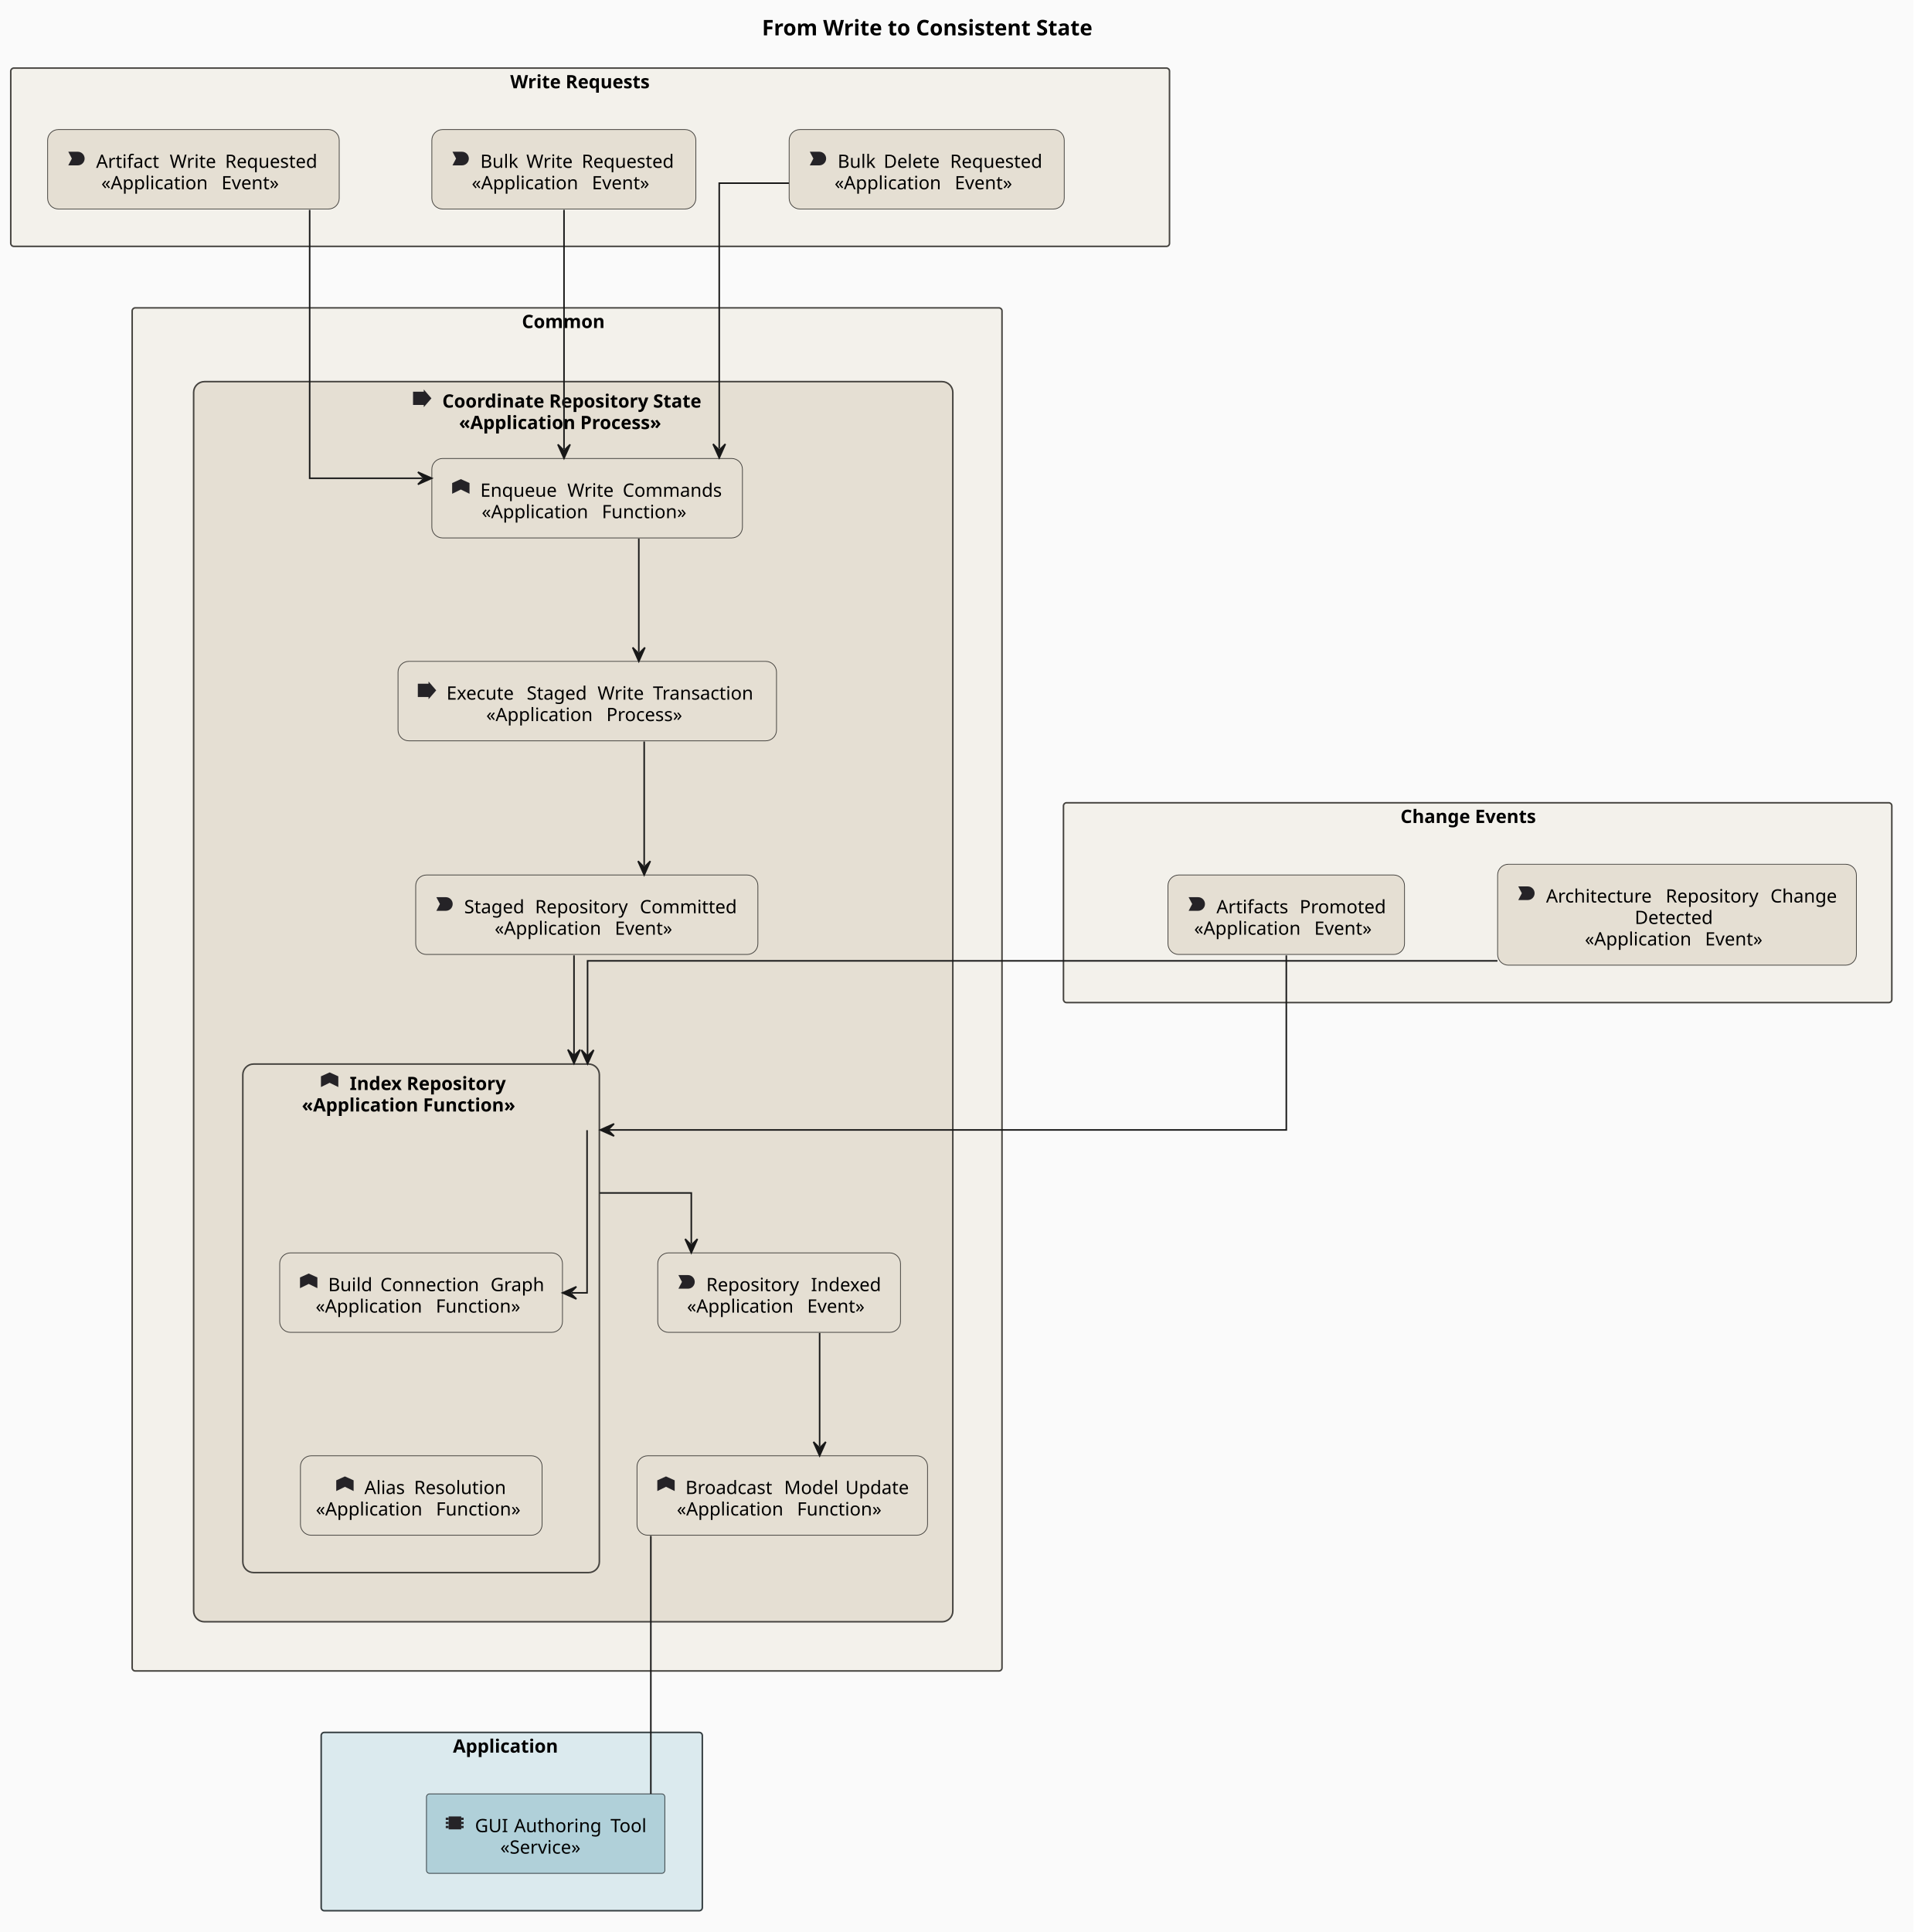
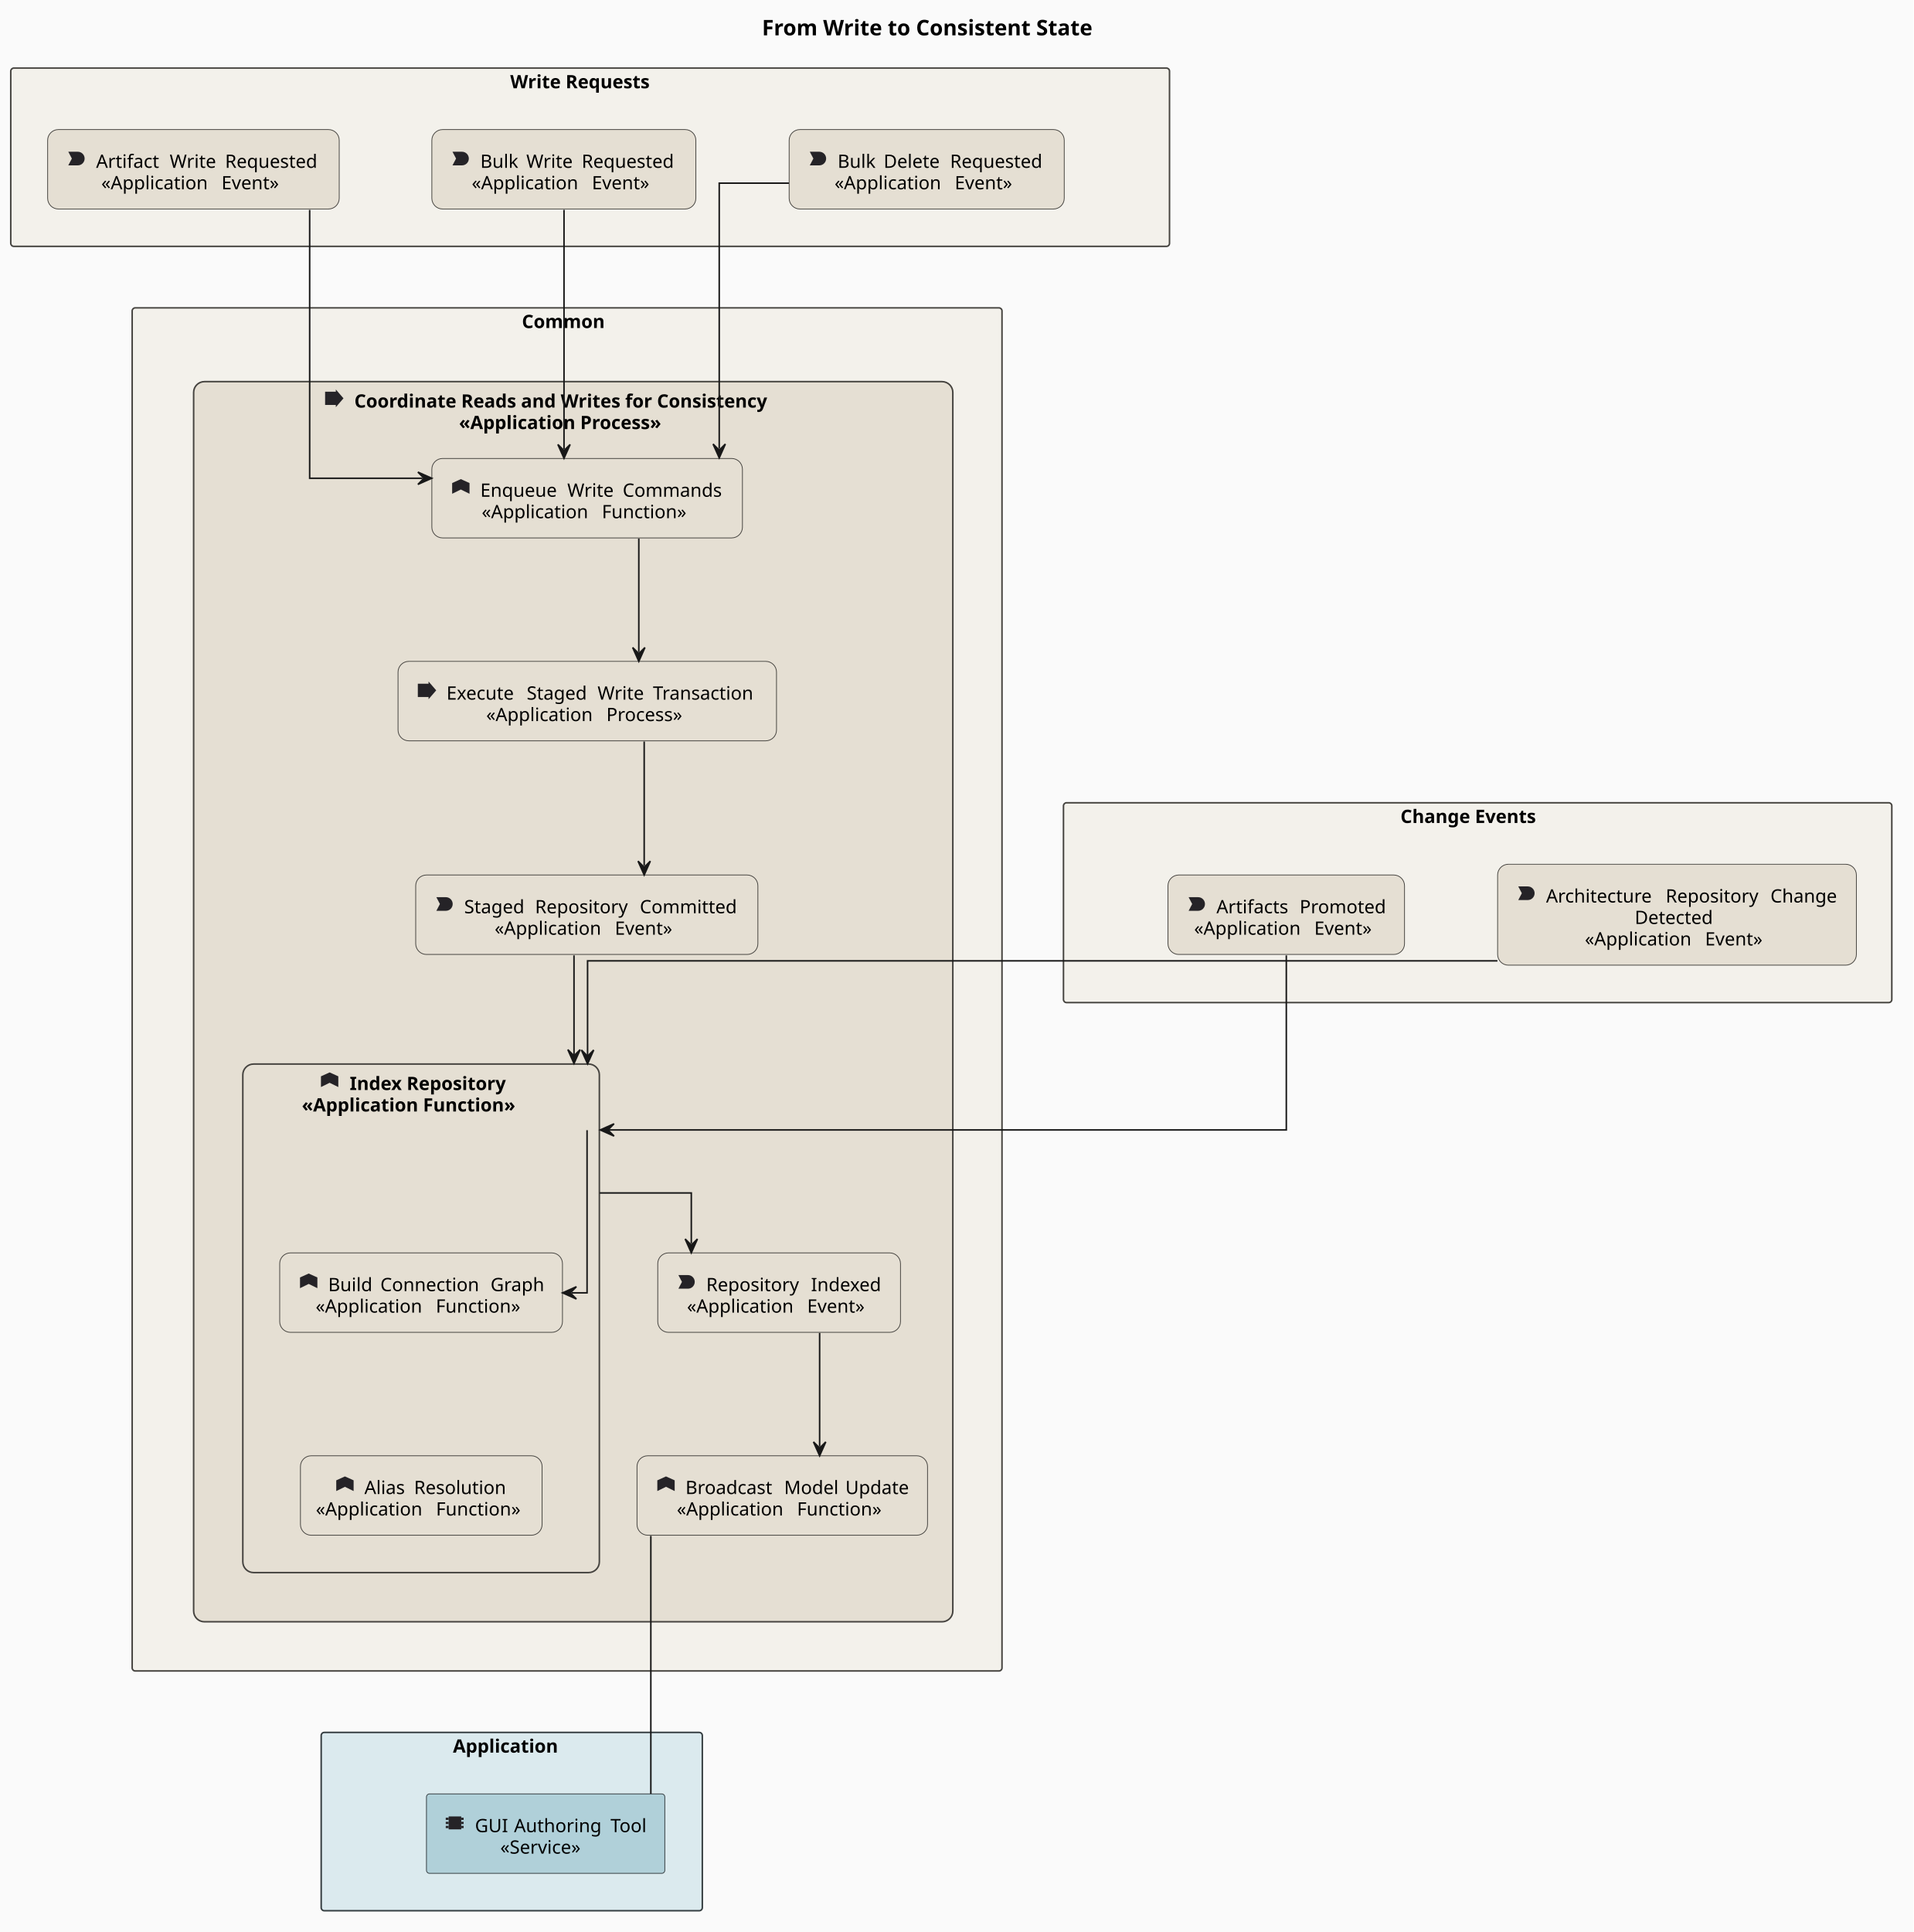
<svg xmlns="http://www.w3.org/2000/svg" contentStyleType="text/css" data-diagram-type="DESCRIPTION" height="1257px" preserveAspectRatio="none" style="width:1245px;height:1257px;background:#FAFAFA;" version="1.1" viewBox="0 0 1245 1257" width="1245px" zoomAndPan="magnify">
  <defs />
  <g>
    <rect fill="#FAFAFA" height="1257" style="stroke:none;stroke-width:1;" width="1245" x="0" y="0" />
    <g class="title" data-source-line="102">
      <text fill="#000000" font-family="sans-serif" font-size="14" font-weight="700" lengthAdjust="spacing" textLength="246.394" x="495.803" y="22.995">From Write to Consistent State</text>
    </g>
    <g class="cluster" data-qualified-name="GRPA_1" data-source-line="104" id="ent0002">
      <rect fill="#F3F1EB" height="116" rx="2" ry="2" style="stroke:#45433F;stroke-width:1;" width="754" x="7" y="44.297" />
      <text fill="#000000" font-family="sans-serif" font-size="12" font-weight="700" lengthAdjust="spacing" textLength="103.992" x="332.004" y="57.435">Write Requests</text>
    </g>
    <g class="cluster" data-qualified-name="GRPA_2" data-source-line="112" id="ent0008">
      <rect fill="#F3F1EB" height="130" rx="2" ry="2" style="stroke:#45433F;stroke-width:1;" width="539" x="692" y="522.297" />
      <text fill="#000000" font-family="sans-serif" font-size="12" font-weight="700" lengthAdjust="spacing" textLength="100.477" x="911.262" y="535.436">Change Events</text>
    </g>
    <g class="cluster" data-qualified-name="DOM_common" data-source-line="119" id="ent0013">
      <rect fill="#F3F1EB" height="886.86" rx="2" ry="2" style="stroke:#45433F;stroke-width:1;" width="566" x="86" y="200.297" />
      <text fill="#000000" font-family="sans-serif" font-size="12" font-weight="700" lengthAdjust="spacing" textLength="58.846" x="339.577" y="213.435">Common</text>
    </g>
    <g class="cluster" data-qualified-name="DOM_common.PRC_wqtZ0P" data-source-line="120" id="ent0014">
      <rect fill="#E5DFD3" height="806.86" rx="7" ry="7" style="stroke:#45433F;stroke-width:1;" width="494" x="126" y="248.297" />
-       <path d="M268.765,254.838 L275.744,254.838 L275.744,253.398 L280.729,259.158 L275.744,264.918 L275.744,263.478 L268.765,263.478" fill="#252327" style="stroke:none;stroke-width:1;" />
-       <text fill="#000000" font-family="sans-serif" font-size="12" font-weight="700" lengthAdjust="spacing" textLength="192.328" x="287.786" y="265.19">Coordinate Repository State</text>
+       <path d="M211.543,254.838 L218.521,254.838 L218.521,253.398 L223.506,259.158 L218.521,264.918 L218.521,263.478 L211.543,263.478" fill="#252327" style="stroke:none;stroke-width:1;" />
+       <text fill="#000000" font-family="sans-serif" font-size="12" font-weight="700" lengthAdjust="spacing" textLength="306.773" x="230.564" y="265.19">Coordinate Reads and Writes for Consistency</text>
      <text fill="#000000" font-family="sans-serif" font-size="12" font-weight="700" lengthAdjust="spacing" textLength="148.717" x="298.642" y="279.159">«Application Process»</text>
    </g>
    <g class="cluster" data-qualified-name="DOM_common.PRC_wqtZ0P.FNC_dxb6ru" data-source-line="125" id="ent0019">
      <rect fill="#E5DFD3" height="330.86" rx="7" ry="7" style="stroke:#45433F;stroke-width:1;" width="232" x="158" y="692.297" />
      <path d="M208.84,707.257 L208.84,700.278 L214.489,697.731 L220.138,700.278 L220.138,707.257 L214.489,704.488" fill="#252327" style="stroke:none;stroke-width:1;" />
      <text fill="#000000" font-family="sans-serif" font-size="12" font-weight="700" lengthAdjust="spacing" textLength="114.844" x="227.529" y="709.19">Index Repository</text>
      <text fill="#000000" font-family="sans-serif" font-size="12" font-weight="700" lengthAdjust="spacing" textLength="155.256" x="196.372" y="723.159">«Application Function»</text>
    </g>
    <g class="cluster" data-qualified-name="DOM_application" data-source-line="140" id="ent0029">
      <rect fill="#DBEAEE" height="116" rx="2" ry="2" style="stroke:#353E41;stroke-width:1;" width="248" x="209" y="1127.157" />
      <text fill="#000000" font-family="sans-serif" font-size="12" font-weight="700" lengthAdjust="spacing" textLength="76.541" x="294.729" y="1140.295">Application</text>
    </g>
    <g class="entity" data-qualified-name="GRPA_1.EVT_tTktu8" data-source-line="105" id="ent0003">
      <rect fill="#E5DFD3" height="51.692" rx="7" ry="7" style="stroke:#45433F;stroke-width:0.5;" width="189.733" x="31" y="84.297" />
      <path d="M44.434,98.728 L50.637,98.728 A4.209,4.209 0 0 1 50.637,107.589 L44.434,107.589 L46.76,103.158" fill="#252327" style="stroke:none;stroke-width:0.5;" />
      <text fill="#000000" font-family="sans-serif" font-size="12" lengthAdjust="spacing" textLength="3.814" x="58.723" y="109.19"> </text>
      <text fill="#000000" font-family="sans-serif" font-size="12" lengthAdjust="spacing" textLength="44.062" x="62.538" y="109.19">Artifact</text>
      <text fill="#000000" font-family="sans-serif" font-size="12" lengthAdjust="spacing" textLength="3.814" x="106.6" y="109.19"> </text>
      <text fill="#000000" font-family="sans-serif" font-size="12" lengthAdjust="spacing" textLength="32.221" x="110.415" y="109.19">Write</text>
      <text fill="#000000" font-family="sans-serif" font-size="12" lengthAdjust="spacing" textLength="3.814" x="142.635" y="109.19"> </text>
      <text fill="#000000" font-family="sans-serif" font-size="12" lengthAdjust="spacing" textLength="64.283" x="146.45" y="109.19">Requested</text>
      <text fill="#000000" font-family="sans-serif" font-size="12" lengthAdjust="spacing" textLength="74.391" x="65.904" y="123.159">«Application</text>
      <text fill="#000000" font-family="sans-serif" font-size="12" lengthAdjust="spacing" textLength="3.814" x="140.295" y="123.159"> </text>
      <text fill="#000000" font-family="sans-serif" font-size="12" lengthAdjust="spacing" textLength="41.719" x="144.11" y="123.159">Event»</text>
    </g>
    <g class="entity" data-qualified-name="GRPA_1.EVT_diAYsj" data-source-line="106" id="ent0004">
      <rect fill="#E5DFD3" height="51.692" rx="7" ry="7" style="stroke:#45433F;stroke-width:0.5;" width="171.791" x="281" y="84.297" />
      <path d="M294.434,98.728 L300.637,98.728 A4.209,4.209 0 0 1 300.637,107.589 L294.434,107.589 L296.76,103.158" fill="#252327" style="stroke:none;stroke-width:0.5;" />
      <text fill="#000000" font-family="sans-serif" font-size="12" lengthAdjust="spacing" textLength="3.814" x="308.723" y="109.19"> </text>
      <text fill="#000000" font-family="sans-serif" font-size="12" lengthAdjust="spacing" textLength="26.121" x="312.538" y="109.19">Bulk</text>
      <text fill="#000000" font-family="sans-serif" font-size="12" lengthAdjust="spacing" textLength="3.814" x="338.659" y="109.19"> </text>
      <text fill="#000000" font-family="sans-serif" font-size="12" lengthAdjust="spacing" textLength="32.221" x="342.473" y="109.19">Write</text>
      <text fill="#000000" font-family="sans-serif" font-size="12" lengthAdjust="spacing" textLength="3.814" x="374.694" y="109.19"> </text>
      <text fill="#000000" font-family="sans-serif" font-size="12" lengthAdjust="spacing" textLength="64.283" x="378.508" y="109.19">Requested</text>
      <text fill="#000000" font-family="sans-serif" font-size="12" lengthAdjust="spacing" textLength="74.391" x="306.934" y="123.159">«Application</text>
      <text fill="#000000" font-family="sans-serif" font-size="12" lengthAdjust="spacing" textLength="3.814" x="381.324" y="123.159"> </text>
      <text fill="#000000" font-family="sans-serif" font-size="12" lengthAdjust="spacing" textLength="41.719" x="385.139" y="123.159">Event»</text>
    </g>
    <g class="entity" data-qualified-name="GRPA_1.EVT_m_E9P1" data-source-line="107" id="ent0005">
      <rect fill="#E5DFD3" height="51.692" rx="7" ry="7" style="stroke:#45433F;stroke-width:0.5;" width="178.999" x="513.5" y="84.297" />
      <path d="M526.934,98.728 L533.137,98.728 A4.209,4.209 0 0 1 533.137,107.589 L526.934,107.589 L529.26,103.158" fill="#252327" style="stroke:none;stroke-width:0.5;" />
      <text fill="#000000" font-family="sans-serif" font-size="12" lengthAdjust="spacing" textLength="3.814" x="541.223" y="109.19"> </text>
      <text fill="#000000" font-family="sans-serif" font-size="12" lengthAdjust="spacing" textLength="26.121" x="545.038" y="109.19">Bulk</text>
      <text fill="#000000" font-family="sans-serif" font-size="12" lengthAdjust="spacing" textLength="3.814" x="571.159" y="109.19"> </text>
      <text fill="#000000" font-family="sans-serif" font-size="12" lengthAdjust="spacing" textLength="39.428" x="574.973" y="109.19">Delete</text>
      <text fill="#000000" font-family="sans-serif" font-size="12" lengthAdjust="spacing" textLength="3.814" x="614.401" y="109.19"> </text>
      <text fill="#000000" font-family="sans-serif" font-size="12" lengthAdjust="spacing" textLength="64.283" x="618.215" y="109.19">Requested</text>
      <text fill="#000000" font-family="sans-serif" font-size="12" lengthAdjust="spacing" textLength="74.391" x="543.037" y="123.159">«Application</text>
      <text fill="#000000" font-family="sans-serif" font-size="12" lengthAdjust="spacing" textLength="3.814" x="617.428" y="123.159"> </text>
      <text fill="#000000" font-family="sans-serif" font-size="12" lengthAdjust="spacing" textLength="41.719" x="621.242" y="123.159">Event»</text>
    </g>
    <g class="entity" data-qualified-name="GRPA_2.EVT_hDF1Qz" data-source-line="113" id="ent0009">
      <rect fill="#E5DFD3" height="51.692" rx="7" ry="7" style="stroke:#45433F;stroke-width:0.5;" width="153.915" x="760" y="569.297" />
      <path d="M773.434,583.728 L779.637,583.728 A4.209,4.209 0 0 1 779.637,592.589 L773.434,592.589 L775.76,588.158" fill="#252327" style="stroke:none;stroke-width:0.5;" />
      <text fill="#000000" font-family="sans-serif" font-size="12" lengthAdjust="spacing" textLength="3.814" x="787.723" y="594.19"> </text>
      <text fill="#000000" font-family="sans-serif" font-size="12" lengthAdjust="spacing" textLength="50.315" x="791.538" y="594.19">Artifacts</text>
      <text fill="#000000" font-family="sans-serif" font-size="12" lengthAdjust="spacing" textLength="3.814" x="841.852" y="594.19"> </text>
      <text fill="#000000" font-family="sans-serif" font-size="12" lengthAdjust="spacing" textLength="58.248" x="845.666" y="594.19">Promoted</text>
      <text fill="#000000" font-family="sans-serif" font-size="12" lengthAdjust="spacing" textLength="74.391" x="776.995" y="608.159">«Application</text>
      <text fill="#000000" font-family="sans-serif" font-size="12" lengthAdjust="spacing" textLength="3.814" x="851.386" y="608.159"> </text>
      <text fill="#000000" font-family="sans-serif" font-size="12" lengthAdjust="spacing" textLength="41.719" x="855.2" y="608.159">Event»</text>
    </g>
    <g class="entity" data-qualified-name="GRPA_2.EVT_UCrh3V" data-source-line="114" id="ent0010">
      <rect fill="#E5DFD3" height="65.661" rx="7" ry="7" style="stroke:#45433F;stroke-width:0.5;" width="233.45" x="974.5" y="562.297" />
      <path d="M987.934,576.728 L994.137,576.728 A4.209,4.209 0 0 1 994.137,585.589 L987.934,585.589 L990.26,581.158" fill="#252327" style="stroke:none;stroke-width:0.5;" />
      <text fill="#000000" font-family="sans-serif" font-size="12" lengthAdjust="spacing" textLength="3.814" x="1002.223" y="587.19"> </text>
      <text fill="#000000" font-family="sans-serif" font-size="12" lengthAdjust="spacing" textLength="73.992" x="1006.038" y="587.19">Architecture</text>
      <text fill="#000000" font-family="sans-serif" font-size="12" lengthAdjust="spacing" textLength="3.814" x="1080.03" y="587.19"> </text>
      <text fill="#000000" font-family="sans-serif" font-size="12" lengthAdjust="spacing" textLength="64.348" x="1083.844" y="587.19">Repository</text>
      <text fill="#000000" font-family="sans-serif" font-size="12" lengthAdjust="spacing" textLength="3.814" x="1148.192" y="587.19"> </text>
      <text fill="#000000" font-family="sans-serif" font-size="12" lengthAdjust="spacing" textLength="45.943" x="1152.006" y="587.19">Change</text>
      <text fill="#000000" font-family="sans-serif" font-size="12" lengthAdjust="spacing" textLength="55.014" x="1063.718" y="601.159">Detected</text>
      <text fill="#000000" font-family="sans-serif" font-size="12" lengthAdjust="spacing" textLength="74.391" x="1031.263" y="615.127">«Application</text>
      <text fill="#000000" font-family="sans-serif" font-size="12" lengthAdjust="spacing" textLength="3.814" x="1105.653" y="615.127"> </text>
      <text fill="#000000" font-family="sans-serif" font-size="12" lengthAdjust="spacing" textLength="41.719" x="1109.468" y="615.127">Event»</text>
    </g>
    <g class="entity" data-qualified-name="DOM_common.PRC_wqtZ0P.EVT_BKj6NZ" data-source-line="121" id="ent0015">
      <rect fill="#E5DFD3" height="51.692" rx="7" ry="7" style="stroke:#45433F;stroke-width:0.5;" width="222.651" x="270.5" y="569.297" />
      <path d="M283.934,583.728 L290.137,583.728 A4.209,4.209 0 0 1 290.137,592.589 L283.934,592.589 L286.26,588.158" fill="#252327" style="stroke:none;stroke-width:0.5;" />
      <text fill="#000000" font-family="sans-serif" font-size="12" lengthAdjust="spacing" textLength="3.814" x="298.223" y="594.19"> </text>
      <text fill="#000000" font-family="sans-serif" font-size="12" lengthAdjust="spacing" textLength="42.293" x="302.038" y="594.19">Staged</text>
      <text fill="#000000" font-family="sans-serif" font-size="12" lengthAdjust="spacing" textLength="3.814" x="344.33" y="594.19"> </text>
      <text fill="#000000" font-family="sans-serif" font-size="12" lengthAdjust="spacing" textLength="64.348" x="348.145" y="594.19">Repository</text>
      <text fill="#000000" font-family="sans-serif" font-size="12" lengthAdjust="spacing" textLength="3.814" x="412.493" y="594.19"> </text>
      <text fill="#000000" font-family="sans-serif" font-size="12" lengthAdjust="spacing" textLength="66.844" x="416.307" y="594.19">Committed</text>
      <text fill="#000000" font-family="sans-serif" font-size="12" lengthAdjust="spacing" textLength="74.391" x="321.863" y="608.159">«Application</text>
      <text fill="#000000" font-family="sans-serif" font-size="12" lengthAdjust="spacing" textLength="3.814" x="396.254" y="608.159"> </text>
      <text fill="#000000" font-family="sans-serif" font-size="12" lengthAdjust="spacing" textLength="41.719" x="400.069" y="608.159">Event»</text>
    </g>
    <g class="entity" data-qualified-name="DOM_common.PRC_wqtZ0P.EVT_b6XB2D" data-source-line="122" id="ent0016">
      <rect fill="#E5DFD3" height="51.692" rx="7" ry="7" style="stroke:#45433F;stroke-width:0.5;" width="157.946" x="428" y="815.157" />
      <path d="M441.434,829.588 L447.637,829.588 A4.209,4.209 0 0 1 447.637,838.449 L441.434,838.449 L443.76,834.018" fill="#252327" style="stroke:none;stroke-width:0.5;" />
      <text fill="#000000" font-family="sans-serif" font-size="12" lengthAdjust="spacing" textLength="3.814" x="455.723" y="840.05"> </text>
      <text fill="#000000" font-family="sans-serif" font-size="12" lengthAdjust="spacing" textLength="64.348" x="459.538" y="840.05">Repository</text>
      <text fill="#000000" font-family="sans-serif" font-size="12" lengthAdjust="spacing" textLength="3.814" x="523.885" y="840.05"> </text>
      <text fill="#000000" font-family="sans-serif" font-size="12" lengthAdjust="spacing" textLength="48.246" x="527.7" y="840.05">Indexed</text>
      <text fill="#000000" font-family="sans-serif" font-size="12" lengthAdjust="spacing" textLength="74.391" x="447.011" y="854.019">«Application</text>
      <text fill="#000000" font-family="sans-serif" font-size="12" lengthAdjust="spacing" textLength="3.814" x="521.402" y="854.019"> </text>
      <text fill="#000000" font-family="sans-serif" font-size="12" lengthAdjust="spacing" textLength="41.719" x="525.216" y="854.019">Event»</text>
    </g>
    <g class="entity" data-qualified-name="DOM_common.PRC_wqtZ0P.FNC_3ZsfnT" data-source-line="123" id="ent0017">
      <rect fill="#E5DFD3" height="51.692" rx="7" ry="7" style="stroke:#45433F;stroke-width:0.5;" width="189.041" x="414.5" y="947.157" />
      <path d="M427.712,970.117 L427.712,963.138 L433.361,960.591 L439.011,963.138 L439.011,970.117 L433.361,967.348" fill="#252327" style="stroke:none;stroke-width:0.5;" />
      <text fill="#000000" font-family="sans-serif" font-size="12" lengthAdjust="spacing" textLength="3.814" x="442.223" y="972.05"> </text>
      <text fill="#000000" font-family="sans-serif" font-size="12" lengthAdjust="spacing" textLength="60.387" x="446.038" y="972.05">Broadcast</text>
      <text fill="#000000" font-family="sans-serif" font-size="12" lengthAdjust="spacing" textLength="3.814" x="506.424" y="972.05"> </text>
      <text fill="#000000" font-family="sans-serif" font-size="12" lengthAdjust="spacing" textLength="36.029" x="510.239" y="972.05">Model</text>
      <text fill="#000000" font-family="sans-serif" font-size="12" lengthAdjust="spacing" textLength="3.814" x="546.268" y="972.05"> </text>
      <text fill="#000000" font-family="sans-serif" font-size="12" lengthAdjust="spacing" textLength="43.459" x="550.082" y="972.05">Update</text>
      <text fill="#000000" font-family="sans-serif" font-size="12" lengthAdjust="spacing" textLength="74.391" x="440.399" y="986.019">«Application</text>
      <text fill="#000000" font-family="sans-serif" font-size="12" lengthAdjust="spacing" textLength="3.814" x="514.789" y="986.019"> </text>
      <text fill="#000000" font-family="sans-serif" font-size="12" lengthAdjust="spacing" textLength="59.039" x="518.604" y="986.019">Function»</text>
    </g>
    <g class="entity" data-qualified-name="DOM_common.PRC_wqtZ0P.FNC_YD31f3" data-source-line="124" id="ent0018">
      <rect fill="#E5DFD3" height="51.692" rx="7" ry="7" style="stroke:#45433F;stroke-width:0.5;" width="202.096" x="281" y="298.297" />
      <path d="M294.212,321.257 L294.212,314.278 L299.861,311.731 L305.511,314.278 L305.511,321.257 L299.861,318.488" fill="#252327" style="stroke:none;stroke-width:0.5;" />
      <text fill="#000000" font-family="sans-serif" font-size="12" lengthAdjust="spacing" textLength="3.814" x="308.723" y="323.19"> </text>
      <text fill="#000000" font-family="sans-serif" font-size="12" lengthAdjust="spacing" textLength="52.781" x="312.538" y="323.19">Enqueue</text>
      <text fill="#000000" font-family="sans-serif" font-size="12" lengthAdjust="spacing" textLength="3.814" x="365.319" y="323.19"> </text>
      <text fill="#000000" font-family="sans-serif" font-size="12" lengthAdjust="spacing" textLength="32.221" x="369.133" y="323.19">Write</text>
      <text fill="#000000" font-family="sans-serif" font-size="12" lengthAdjust="spacing" textLength="3.814" x="401.354" y="323.19"> </text>
      <text fill="#000000" font-family="sans-serif" font-size="12" lengthAdjust="spacing" textLength="67.928" x="405.168" y="323.19">Commands</text>
      <text fill="#000000" font-family="sans-serif" font-size="12" lengthAdjust="spacing" textLength="74.391" x="313.426" y="337.159">«Application</text>
      <text fill="#000000" font-family="sans-serif" font-size="12" lengthAdjust="spacing" textLength="3.814" x="387.817" y="337.159"> </text>
      <text fill="#000000" font-family="sans-serif" font-size="12" lengthAdjust="spacing" textLength="59.039" x="391.631" y="337.159">Function»</text>
    </g>
    <g class="entity" data-qualified-name="DOM_common.PRC_wqtZ0P.PRC_gtgYvQ" data-source-line="130" id="ent0023">
      <rect fill="#E5DFD3" height="51.692" rx="7" ry="7" style="stroke:#45433F;stroke-width:0.5;" width="246.264" x="259" y="430.297" />
      <path d="M271.88,444.838 L278.858,444.838 L278.858,443.398 L283.843,449.158 L278.858,454.918 L278.858,453.478 L271.88,453.478" fill="#252327" style="stroke:none;stroke-width:0.5;" />
      <text fill="#000000" font-family="sans-serif" font-size="12" lengthAdjust="spacing" textLength="3.814" x="286.723" y="455.19"> </text>
      <text fill="#000000" font-family="sans-serif" font-size="12" lengthAdjust="spacing" textLength="48.357" x="290.538" y="455.19">Execute</text>
      <text fill="#000000" font-family="sans-serif" font-size="12" lengthAdjust="spacing" textLength="3.814" x="338.895" y="455.19"> </text>
      <text fill="#000000" font-family="sans-serif" font-size="12" lengthAdjust="spacing" textLength="42.293" x="342.709" y="455.19">Staged</text>
      <text fill="#000000" font-family="sans-serif" font-size="12" lengthAdjust="spacing" textLength="3.814" x="385.002" y="455.19"> </text>
      <text fill="#000000" font-family="sans-serif" font-size="12" lengthAdjust="spacing" textLength="32.221" x="388.817" y="455.19">Write</text>
      <text fill="#000000" font-family="sans-serif" font-size="12" lengthAdjust="spacing" textLength="3.814" x="421.038" y="455.19"> </text>
      <text fill="#000000" font-family="sans-serif" font-size="12" lengthAdjust="spacing" textLength="70.412" x="424.852" y="455.19">Transaction</text>
      <text fill="#000000" font-family="sans-serif" font-size="12" lengthAdjust="spacing" textLength="74.391" x="316.361" y="469.159">«Application</text>
      <text fill="#000000" font-family="sans-serif" font-size="12" lengthAdjust="spacing" textLength="3.814" x="390.751" y="469.159"> </text>
      <text fill="#000000" font-family="sans-serif" font-size="12" lengthAdjust="spacing" textLength="53.338" x="394.566" y="469.159">Process»</text>
    </g>
    <g class="entity" data-qualified-name="DOM_common.PRC_wqtZ0P.FNC_dxb6ru.FNC_b3mOTJ" data-source-line="126" id="ent0020">
      <rect fill="#E5DFD3" height="51.692" rx="7" ry="7" style="stroke:#45433F;stroke-width:0.5;" width="183.996" x="182" y="815.157" />
      <path d="M195.212,838.117 L195.212,831.138 L200.862,828.591 L206.511,831.138 L206.511,838.117 L200.862,835.348" fill="#252327" style="stroke:none;stroke-width:0.5;" />
      <text fill="#000000" font-family="sans-serif" font-size="12" lengthAdjust="spacing" textLength="3.814" x="209.723" y="840.05"> </text>
      <text fill="#000000" font-family="sans-serif" font-size="12" lengthAdjust="spacing" textLength="30.123" x="213.537" y="840.05">Build</text>
      <text fill="#000000" font-family="sans-serif" font-size="12" lengthAdjust="spacing" textLength="3.814" x="243.661" y="840.05"> </text>
      <text fill="#000000" font-family="sans-serif" font-size="12" lengthAdjust="spacing" textLength="67.898" x="247.475" y="840.05">Connection</text>
      <text fill="#000000" font-family="sans-serif" font-size="12" lengthAdjust="spacing" textLength="3.814" x="315.373" y="840.05"> </text>
      <text fill="#000000" font-family="sans-serif" font-size="12" lengthAdjust="spacing" textLength="36.809" x="319.188" y="840.05">Graph</text>
      <text fill="#000000" font-family="sans-serif" font-size="12" lengthAdjust="spacing" textLength="74.391" x="205.376" y="854.019">«Application</text>
      <text fill="#000000" font-family="sans-serif" font-size="12" lengthAdjust="spacing" textLength="3.814" x="279.767" y="854.019"> </text>
      <text fill="#000000" font-family="sans-serif" font-size="12" lengthAdjust="spacing" textLength="59.039" x="283.581" y="854.019">Function»</text>
    </g>
    <g class="entity" data-qualified-name="DOM_common.PRC_wqtZ0P.FNC_dxb6ru.FNC_n_JYA2" data-source-line="127" id="ent0021">
      <rect fill="#E5DFD3" height="51.692" rx="7" ry="7" style="stroke:#45433F;stroke-width:0.5;" width="157.244" x="195.5" y="947.157" />
      <path d="M218.797,970.117 L218.797,963.138 L224.446,960.591 L230.095,963.138 L230.095,970.117 L224.446,967.348" fill="#252327" style="stroke:none;stroke-width:0.5;" />
      <text fill="#000000" font-family="sans-serif" font-size="12" lengthAdjust="spacing" textLength="3.814" x="233.308" y="972.05"> </text>
      <text fill="#000000" font-family="sans-serif" font-size="12" lengthAdjust="spacing" textLength="28.482" x="237.122" y="972.05">Alias</text>
      <text fill="#000000" font-family="sans-serif" font-size="12" lengthAdjust="spacing" textLength="3.814" x="265.605" y="972.05"> </text>
      <text fill="#000000" font-family="sans-serif" font-size="12" lengthAdjust="spacing" textLength="63.24" x="269.419" y="972.05">Resolution</text>
      <text fill="#000000" font-family="sans-serif" font-size="12" lengthAdjust="spacing" textLength="74.391" x="205.5" y="986.019">«Application</text>
      <text fill="#000000" font-family="sans-serif" font-size="12" lengthAdjust="spacing" textLength="3.814" x="279.891" y="986.019"> </text>
      <text fill="#000000" font-family="sans-serif" font-size="12" lengthAdjust="spacing" textLength="59.039" x="283.705" y="986.019">Function»</text>
    </g>
    <g class="entity" data-qualified-name="DOM_application.APP_lmO0mp" data-source-line="141" id="ent0030">
      <rect fill="#B0D0D9" height="51.692" rx="2" ry="2" style="stroke:#353E41;stroke-width:0.5;" width="155.092" x="277.5" y="1167.157" />
      <path d="M291.931,1181.809 L300.128,1181.809 L300.128,1190.228 L291.931,1190.228" fill="#252327" style="stroke:none;stroke-width:0.5;" />
      <path d="M290.048,1182.64 L291.931,1182.64 L291.931,1184.08 L290.048,1184.08" fill="#252327" />
      <path d="M290.048,1185.298 L291.931,1185.298 L291.931,1186.738 L290.048,1186.738" fill="#252327" />
      <path d="M290.048,1187.957 L291.931,1187.957 L291.931,1189.397 L290.048,1189.397" fill="#252327" />
      <path d="M300.128,1182.64 L301.678,1182.64 L301.678,1184.08 L300.128,1184.08" fill="#252327" />
      <path d="M300.128,1185.298 L301.678,1185.298 L301.678,1186.738 L300.128,1186.738" fill="#252327" />
      <path d="M300.128,1187.957 L301.678,1187.957 L301.678,1189.397 L300.128,1189.397" fill="#252327" />
      <text fill="#000000" font-family="sans-serif" font-size="12" lengthAdjust="spacing" textLength="3.814" x="305.223" y="1192.05"> </text>
      <text fill="#000000" font-family="sans-serif" font-size="12" lengthAdjust="spacing" textLength="21.621" x="309.038" y="1192.05">GUI</text>
      <text fill="#000000" font-family="sans-serif" font-size="12" lengthAdjust="spacing" textLength="3.814" x="330.659" y="1192.05"> </text>
      <text fill="#000000" font-family="sans-serif" font-size="12" lengthAdjust="spacing" textLength="58.957" x="334.473" y="1192.05">Authoring</text>
      <text fill="#000000" font-family="sans-serif" font-size="12" lengthAdjust="spacing" textLength="3.814" x="393.43" y="1192.05"> </text>
      <text fill="#000000" font-family="sans-serif" font-size="12" lengthAdjust="spacing" textLength="25.348" x="397.245" y="1192.05">Tool</text>
      <text fill="#000000" font-family="sans-serif" font-size="12" lengthAdjust="spacing" textLength="59.033" x="325.529" y="1206.019">«Service»</text>
    </g>
    <g class="link" data-entity-1="ent0018" data-entity-2="ent0023" data-link-type="dependency" data-source-line="157" id="lnk42">
      <path d="M415.67,350.377 C415.67,373.517 415.67,401.147 415.67,424.277" fill="none" id="FNC_YD31f3-to-PRC_gtgYvQ" style="stroke:#181818;stroke-width:1;" />
      <polygon fill="#181818" points="415.67,430.277,419.67,421.277,415.67,425.277,411.67,421.277,415.67,430.277" style="stroke:#181818;stroke-width:1;" />
    </g>
    <g class="link" data-entity-1="ent0023" data-entity-2="ent0015" data-link-type="dependency" data-source-line="154" id="lnk39">
      <path d="M419.17,482.437 C419.17,507.297 419.17,538.457 419.17,563.267" fill="none" id="PRC_gtgYvQ-to-EVT_BKj6NZ" style="stroke:#181818;stroke-width:1;" />
      <polygon fill="#181818" points="419.17,569.267,423.17,560.267,419.17,564.267,415.17,560.267,419.17,569.267" style="stroke:#181818;stroke-width:1;" />
    </g>
    <g class="link" data-entity-1="ent0015" data-entity-2="ent0019" data-link-type="dependency" data-source-line="155" id="lnk40">
      <path d="M373.5,621.607 C373.5,631.734 373.5,643.895 373.5,656.439 C373.5,662.711 373.5,669.079 373.5,675.337 C373.5,678.466 373.5,681.567 373.5,684.615 C373.5,686.139 373.5,687.65 373.5,689.144 C373.5,689.891 373.5,690.634 373.5,691.372 C373.5,691.557 373.5,685.741 373.5,685.925" fill="none" id="EVT_BKj6NZ-to-FNC_dxb6ru" style="stroke:#181818;stroke-width:1;" />
      <polygon fill="#181818" points="373.5,691.925,377.5,682.925,373.5,686.925,369.5,682.925,373.5,691.925" style="stroke:#181818;stroke-width:1;" />
    </g>
    <g class="link" data-entity-1="ent0019" data-entity-2="ent0016" data-link-type="dependency" data-source-line="148" id="lnk33">
      <path d="M390.2,776.157 C392.248,776.157 394.288,776.157 396.311,776.157 C400.359,776.157 404.342,776.157 408.197,776.157 C415.907,776.157 423.103,776.157 429.271,776.157 C441.606,776.157 449.83,776.157 449.83,776.157 C449.83,776.157 449.83,791.007 449.83,809.097" fill="none" id="FNC_dxb6ru-to-EVT_b6XB2D" style="stroke:#181818;stroke-width:1;" />
      <polygon fill="#181818" points="449.83,815.097,453.83,806.097,449.83,810.097,445.83,806.097,449.83,815.097" style="stroke:#181818;stroke-width:1;" />
    </g>
    <g class="link" data-entity-1="ent0016" data-entity-2="ent0017" data-link-type="dependency" data-source-line="149" id="lnk34">
      <path d="M533.33,867.237 C533.33,890.377 533.33,918.007 533.33,941.137" fill="none" id="EVT_b6XB2D-to-FNC_3ZsfnT" style="stroke:#181818;stroke-width:1;" />
      <polygon fill="#181818" points="533.33,947.137,537.33,938.137,533.33,942.137,529.33,938.137,533.33,947.137" style="stroke:#181818;stroke-width:1;" />
    </g>
    <g class="link" data-entity-1="ent0017" data-entity-2="ent0030" data-link-type="association" data-source-line="147" id="lnk32">
      <path d="M423.5,999.257 C423.5,1041.597 423.5,1124.767 423.5,1167.087" fill="none" id="FNC_3ZsfnT-APP_lmO0mp" style="stroke:#181818;stroke-width:1;" />
    </g>
    <g class="link" data-entity-1="ent0009" data-entity-2="ent0019" data-link-type="dependency" data-source-line="150" id="lnk35">
      <path d="M837,621.607 C837,662.117 837,735.157 837,735.157 C837,735.157 725.02,735.157 612.165,735.157 C555.737,735.157 499.091,735.157 456.114,735.157 C434.626,735.157 416.555,735.157 403.637,735.157 C400.408,735.157 397.5,735.157 394.942,735.157 C393.663,735.157 392.471,735.157 391.37,735.157 C391.095,735.157 396.825,735.157 396.562,735.157" fill="none" id="EVT_hDF1Qz-to-FNC_dxb6ru" style="stroke:#181818;stroke-width:1;" />
      <polygon fill="#181818" points="390.562,735.157,399.562,739.157,395.562,735.157,399.562,731.157,390.562,735.157" style="stroke:#181818;stroke-width:1;" />
    </g>
    <g class="link" data-entity-1="ent0003" data-entity-2="ent0018" data-link-type="dependency" data-source-line="151" id="lnk36">
      <path d="M201.5,136.557 C201.5,190.997 201.5,311.157 201.5,311.157 C201.5,311.157 233.69,311.157 274.93,311.157" fill="none" id="EVT_tTktu8-to-FNC_YD31f3" style="stroke:#181818;stroke-width:1;" />
      <polygon fill="#181818" points="280.93,311.157,271.93,307.157,275.93,311.157,271.93,315.157,280.93,311.157" style="stroke:#181818;stroke-width:1;" />
    </g>
    <g class="link" data-entity-1="ent0010" data-entity-2="ent0019" data-link-type="dependency" data-source-line="152" id="lnk37">
      <path d="M974.38,625.157 C773.21,625.157 382.33,625.157 382.33,625.157 C382.33,625.157 382.33,650.847 382.33,677.341 C382.33,680.652 382.33,683.977 382.33,687.265 C382.33,688.909 382.33,684.544 382.33,686.164" fill="none" id="EVT_UCrh3V-to-FNC_dxb6ru" style="stroke:#181818;stroke-width:1;" />
      <polygon fill="#181818" points="382.33,692.164,386.33,683.164,382.33,687.164,378.33,683.164,382.33,692.164" style="stroke:#181818;stroke-width:1;" />
    </g>
    <g class="link" data-entity-1="ent0004" data-entity-2="ent0018" data-link-type="dependency" data-source-line="153" id="lnk38">
      <path d="M367,136.537 C367,177.717 367,251.067 367,292.177" fill="none" id="EVT_diAYsj-to-FNC_YD31f3" style="stroke:#181818;stroke-width:1;" />
      <polygon fill="#181818" points="367,298.177,371,289.177,367,293.177,363,289.177,367,298.177" style="stroke:#181818;stroke-width:1;" />
    </g>
    <g class="link" data-entity-1="ent0005" data-entity-2="ent0018" data-link-type="dependency" data-source-line="156" id="lnk41">
      <path d="M513.33,119.157 C488.39,119.157 468,119.157 468,119.157 C468,119.157 468,236.497 468,291.897" fill="none" id="EVT_m_E9P1-to-FNC_YD31f3" style="stroke:#181818;stroke-width:1;" />
      <polygon fill="#181818" points="468,297.897,472,288.897,468,292.897,464,288.897,468,297.897" style="stroke:#181818;stroke-width:1;" />
    </g>
    <g class="link" data-entity-1="ent0019" data-entity-2="ent0020" data-link-type="dependency" data-source-line="158" id="lnk43">
      <path d="M382,735.337 C382,744.407 382,841.157 382,841.157 C382,841.157 381.67,841.157 372.06,841.157" fill="none" id="FNC_dxb6ru-to-FNC_b3mOTJ" style="stroke:#181818;stroke-width:1;" />
      <polygon fill="#181818" points="366.06,841.157,375.06,845.157,371.06,841.157,375.06,837.157,366.06,841.157" style="stroke:#181818;stroke-width:1;" />
    </g>
  </g>
</svg>
